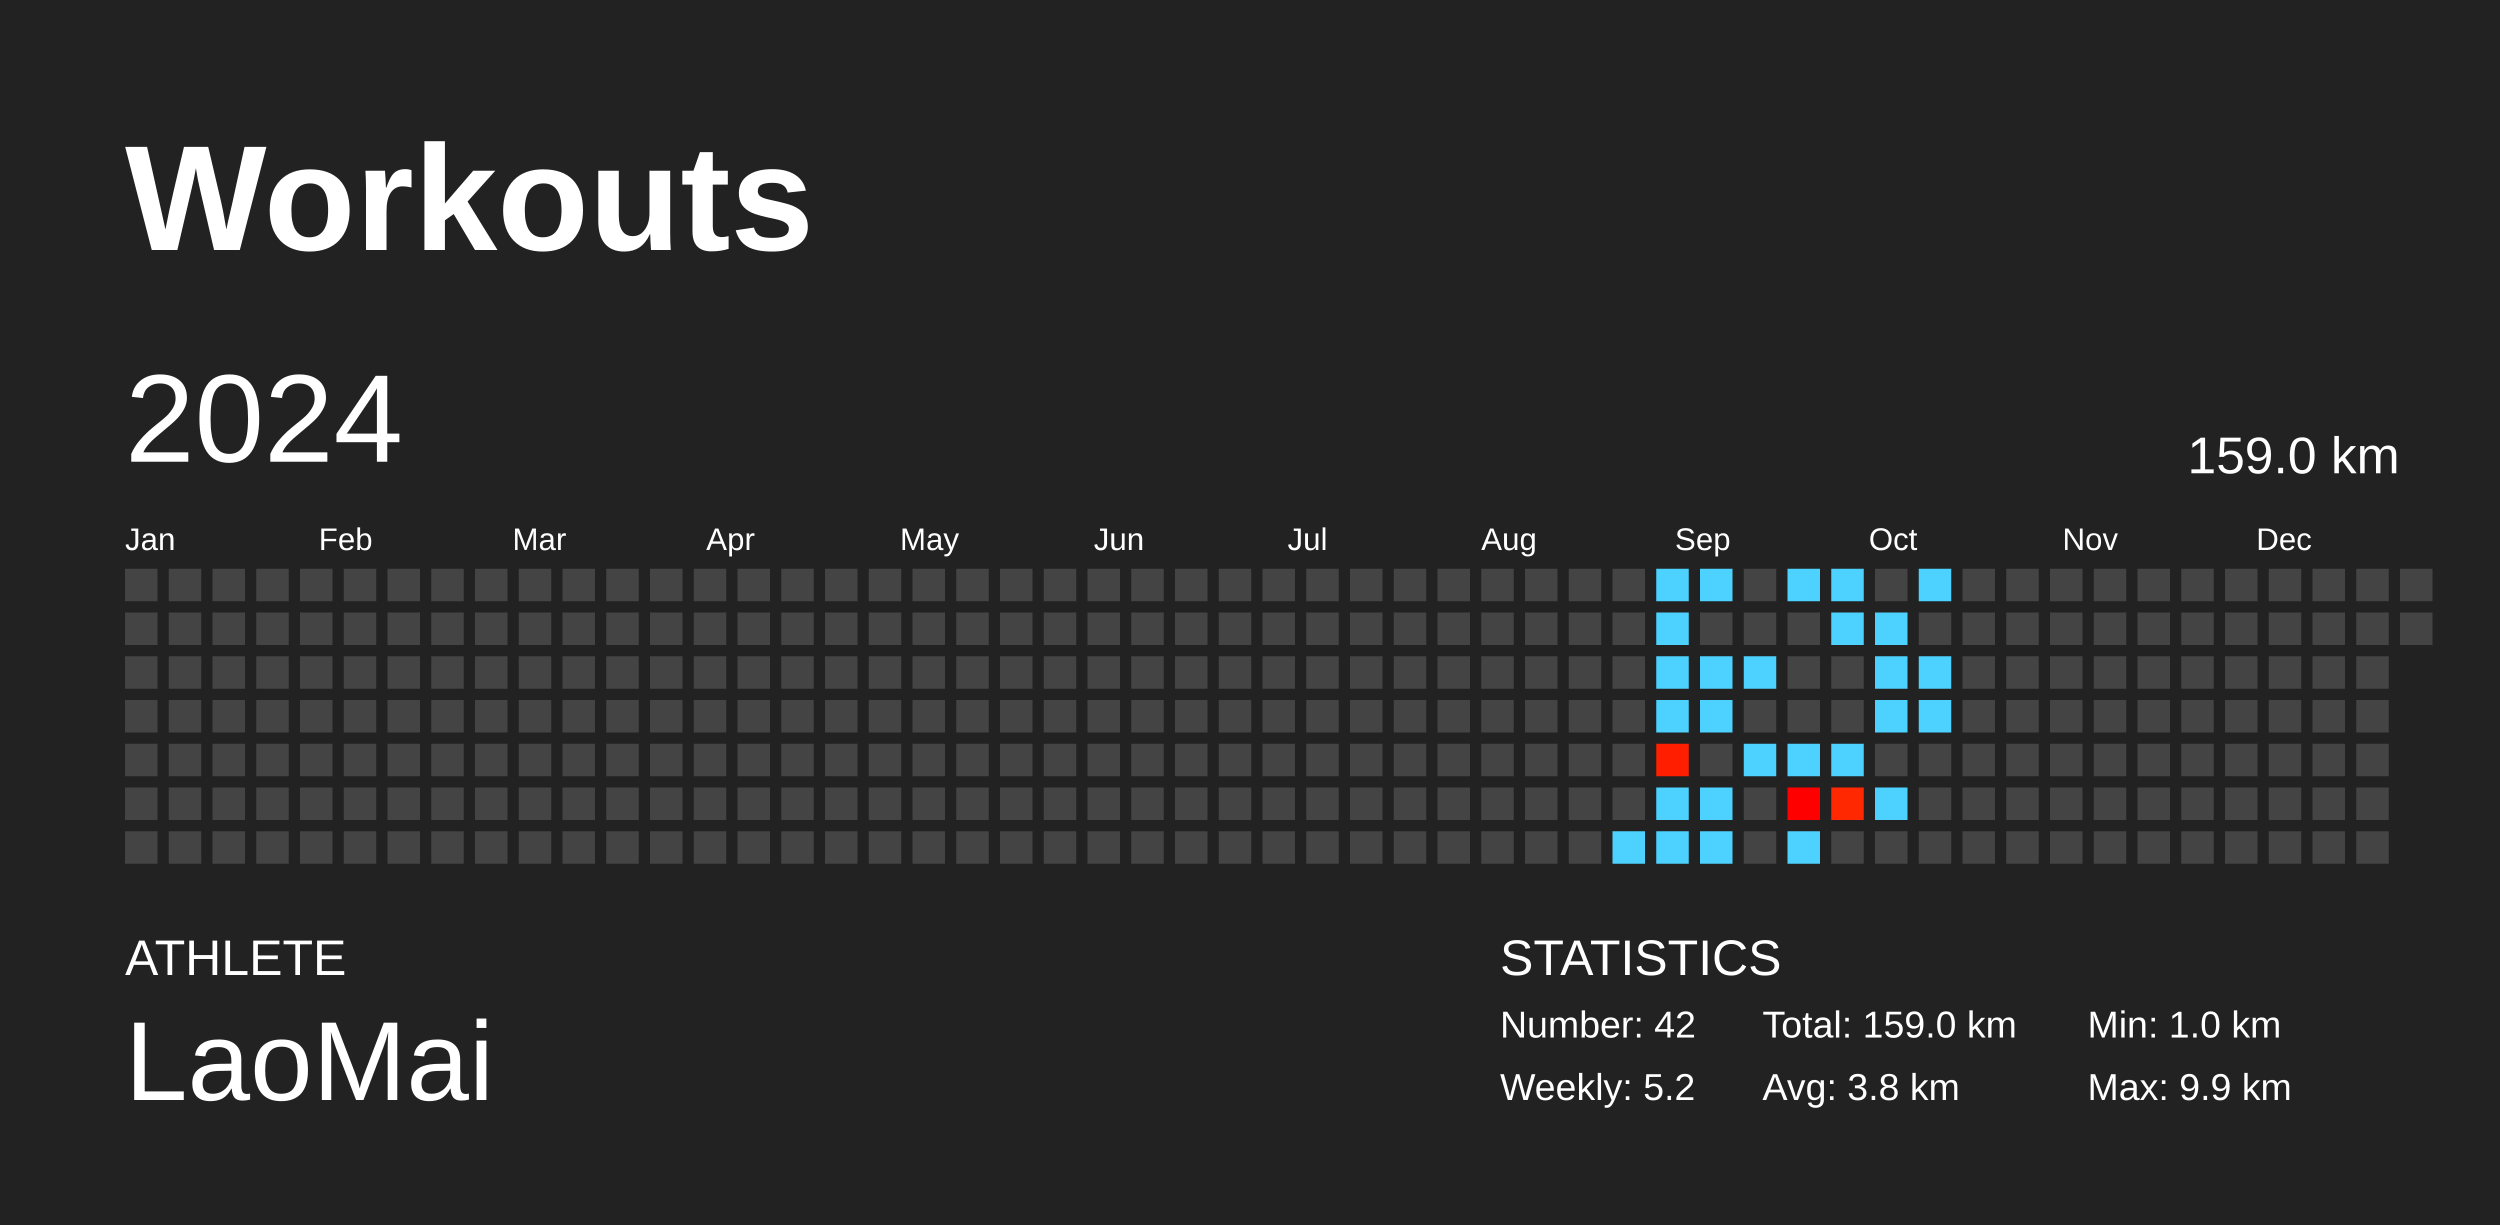
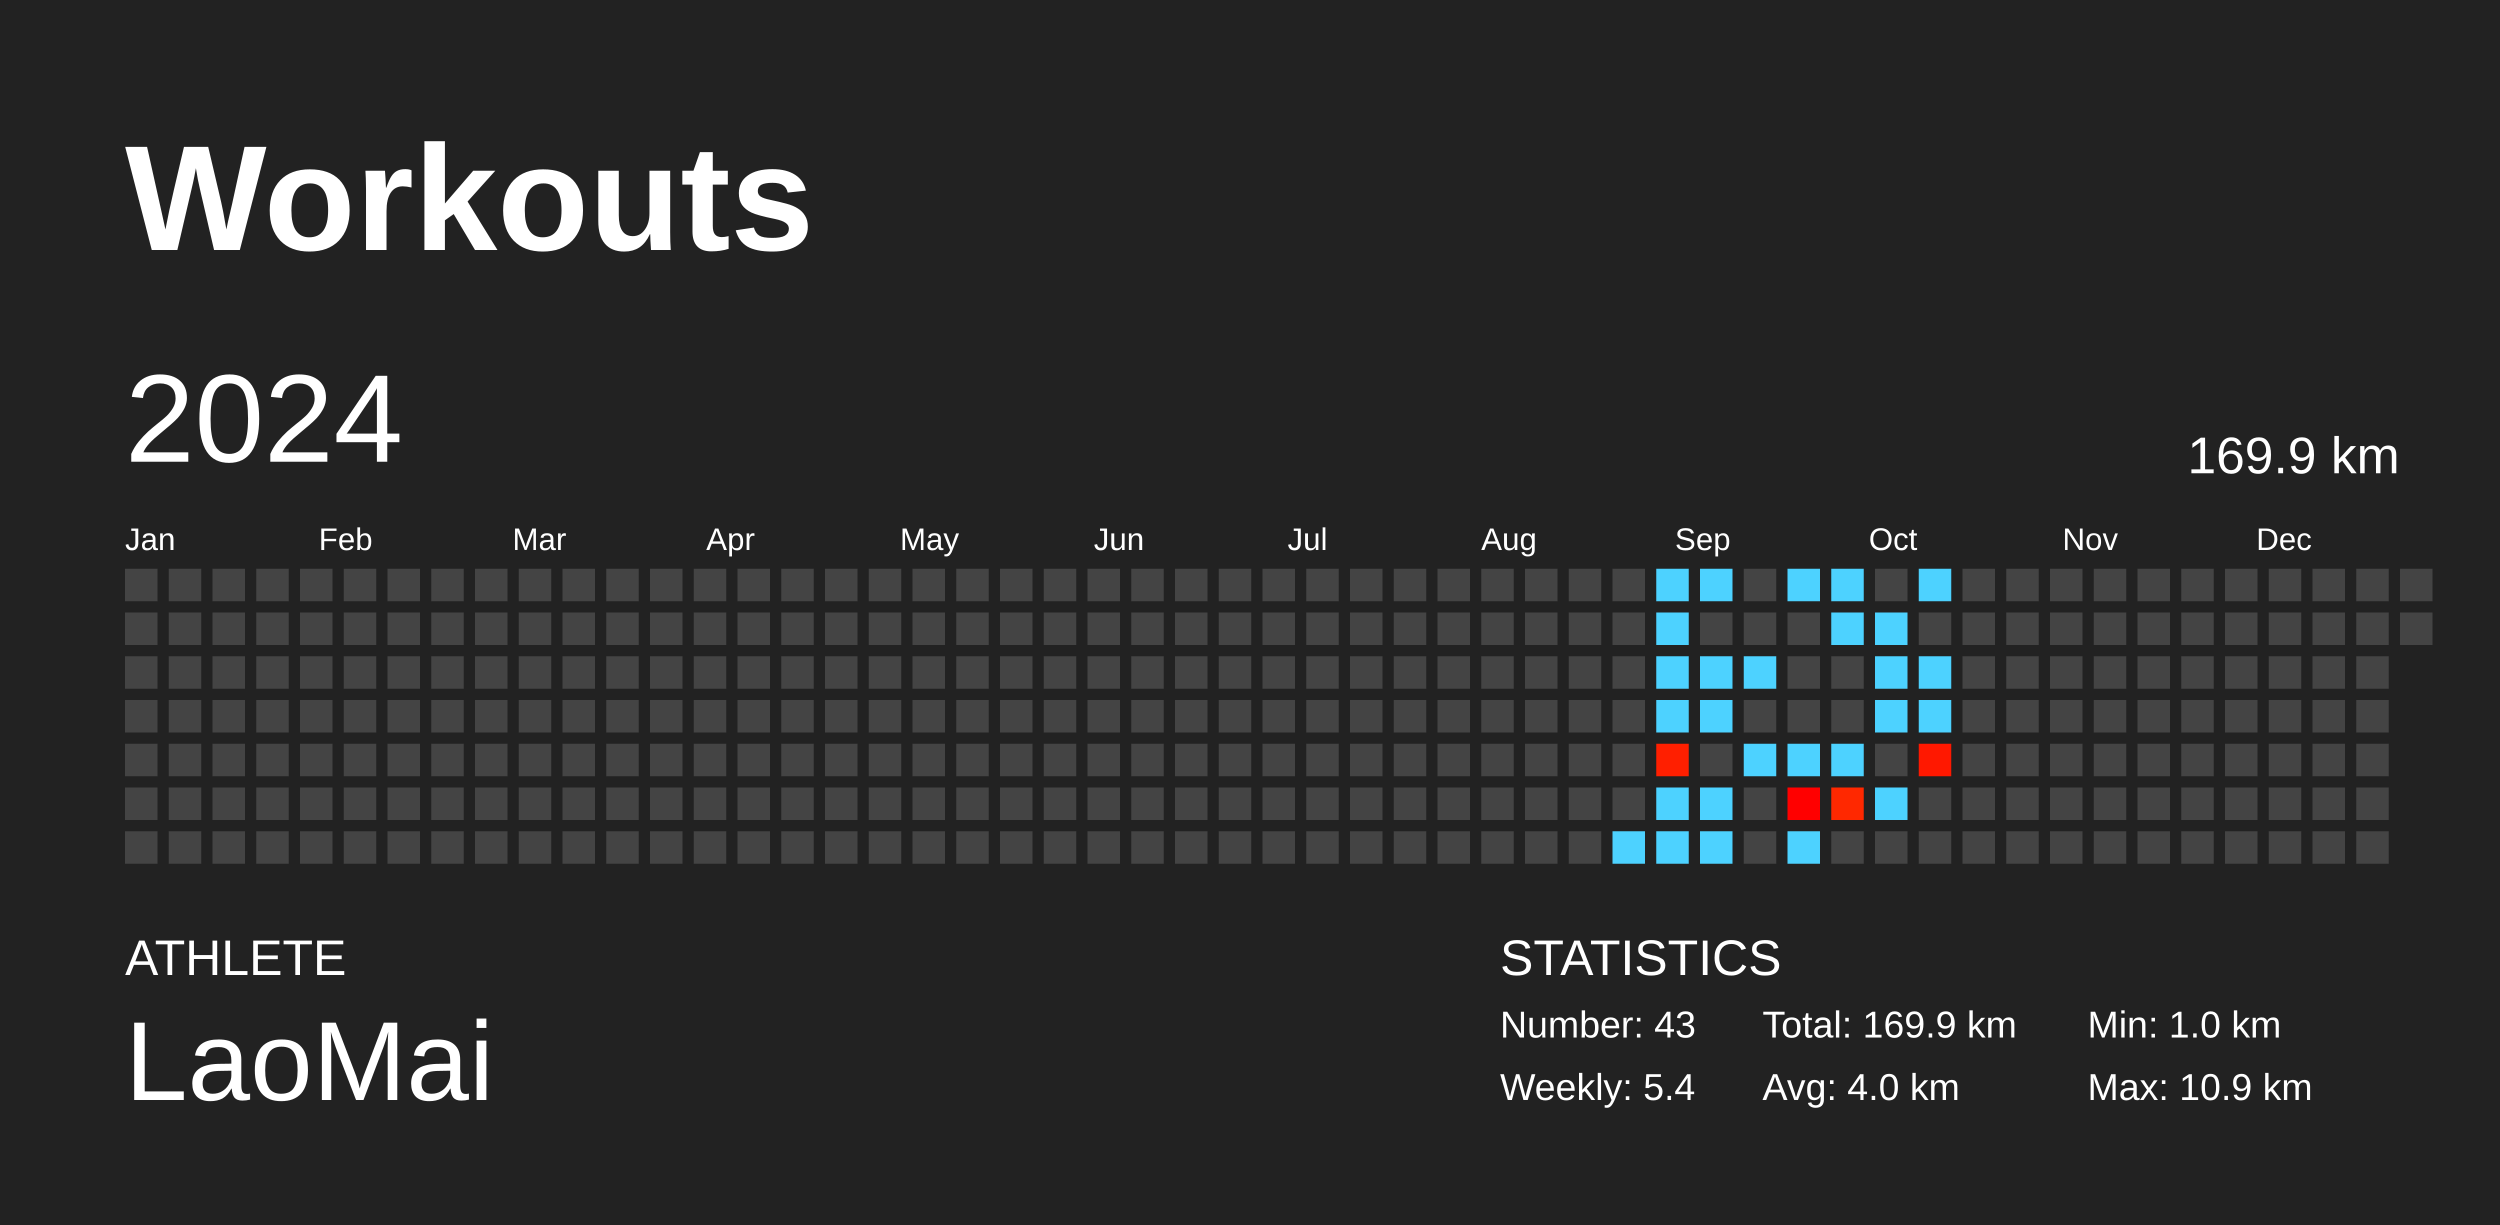
<svg xmlns="http://www.w3.org/2000/svg" baseProfile="full" height="98mm" version="1.1" viewBox="0,0,200,98" width="200mm">
  <defs />
  <rect fill="#222222" height="98" width="200" x="0" y="0" />
  <text fill="#FFFFFF" style="font-size:12px; font-family:Arial; font-weight:bold;" x="10" y="20">Workouts</text>
  <text fill="#FFFFFF" style="font-size:4px; font-family:Arial" x="10" y="78">ATHLETE</text>
  <text fill="#FFFFFF" style="font-size:9px; font-family:Arial" x="10" y="88">LaoMai</text>
  <text fill="#FFFFFF" style="font-size:4px; font-family:Arial" x="120" y="78">STATISTICS</text>
-   <text fill="#FFFFFF" style="font-size:3px; font-family:Arial" x="120" y="83">Number: 42</text>
-   <text fill="#FFFFFF" style="font-size:3px; font-family:Arial" x="120" y="88">Weekly: 5.2</text>
-   <text fill="#FFFFFF" style="font-size:3px; font-family:Arial" x="141" y="83">Total: 159.0 km</text>
-   <text fill="#FFFFFF" style="font-size:3px; font-family:Arial" x="141" y="88">Avg: 3.8 km</text>
+   <text fill="#FFFFFF" style="font-size:3px; font-family:Arial" x="120" y="83">Number: 43</text>
+   <text fill="#FFFFFF" style="font-size:3px; font-family:Arial" x="120" y="88">Weekly: 5.4</text>
+   <text fill="#FFFFFF" style="font-size:3px; font-family:Arial" x="141" y="83">Total: 169.9 km</text>
+   <text fill="#FFFFFF" style="font-size:3px; font-family:Arial" x="141" y="88">Avg: 4.0 km</text>
  <text fill="#FFFFFF" style="font-size:3px; font-family:Arial" x="167" y="83">Min: 1.0 km</text>
-   <text fill="#FFFFFF" style="font-size:3px; font-family:Arial" x="167" y="88">Max: 9.9 km</text>
+   <text fill="#FFFFFF" style="font-size:3px; font-family:Arial" x="167" y="88">Max: 10.9 km</text>
  <text dominant-baseline="hanging" fill="#FFFFFF" style="font-size:10.0px; font-family:Arial;" x="10" y="30">2024</text>
-   <text dominant-baseline="hanging" fill="#FFFFFF" style="font-size:4.125px; font-family:Arial;" x="175" y="35">159.0 km</text>
+   <text dominant-baseline="hanging" fill="#FFFFFF" style="font-size:4.125px; font-family:Arial;" x="175" y="35">169.9 km</text>
  <text fill="#FFFFFF" style="font-size:2.5px; font-family:Arial" x="10.0" y="44">Jan</text>
  <text fill="#FFFFFF" style="font-size:2.5px; font-family:Arial" x="25.5" y="44">Feb</text>
  <text fill="#FFFFFF" style="font-size:2.5px; font-family:Arial" x="41.0" y="44">Mar</text>
  <text fill="#FFFFFF" style="font-size:2.5px; font-family:Arial" x="56.5" y="44">Apr</text>
  <text fill="#FFFFFF" style="font-size:2.5px; font-family:Arial" x="72.0" y="44">May</text>
  <text fill="#FFFFFF" style="font-size:2.5px; font-family:Arial" x="87.5" y="44">Jun</text>
  <text fill="#FFFFFF" style="font-size:2.5px; font-family:Arial" x="103.0" y="44">Jul</text>
  <text fill="#FFFFFF" style="font-size:2.5px; font-family:Arial" x="118.5" y="44">Aug</text>
  <text fill="#FFFFFF" style="font-size:2.5px; font-family:Arial" x="134.0" y="44">Sep</text>
  <text fill="#FFFFFF" style="font-size:2.5px; font-family:Arial" x="149.5" y="44">Oct</text>
  <text fill="#FFFFFF" style="font-size:2.5px; font-family:Arial" x="165.0" y="44">Nov</text>
  <text fill="#FFFFFF" style="font-size:2.5px; font-family:Arial" x="180.5" y="44">Dec</text>
  <rect fill="#444444" height="2.6" width="2.6" x="10.0" y="45.5" />
  <rect fill="#444444" height="2.6" width="2.6" x="10.0" y="49.0" />
  <rect fill="#444444" height="2.6" width="2.6" x="10.0" y="52.5" />
  <rect fill="#444444" height="2.6" width="2.6" x="10.0" y="56.0" />
  <rect fill="#444444" height="2.6" width="2.6" x="10.0" y="59.5" />
  <rect fill="#444444" height="2.6" width="2.6" x="10.0" y="63.0" />
  <rect fill="#444444" height="2.6" width="2.6" x="10.0" y="66.5" />
  <rect fill="#444444" height="2.6" width="2.6" x="13.5" y="45.5" />
  <rect fill="#444444" height="2.6" width="2.6" x="13.5" y="49.0" />
  <rect fill="#444444" height="2.6" width="2.6" x="13.5" y="52.5" />
  <rect fill="#444444" height="2.6" width="2.6" x="13.5" y="56.0" />
  <rect fill="#444444" height="2.6" width="2.6" x="13.5" y="59.5" />
  <rect fill="#444444" height="2.6" width="2.6" x="13.5" y="63.0" />
  <rect fill="#444444" height="2.6" width="2.6" x="13.5" y="66.5" />
  <rect fill="#444444" height="2.6" width="2.6" x="17.0" y="45.5" />
  <rect fill="#444444" height="2.6" width="2.6" x="17.0" y="49.0" />
  <rect fill="#444444" height="2.6" width="2.6" x="17.0" y="52.5" />
  <rect fill="#444444" height="2.6" width="2.6" x="17.0" y="56.0" />
  <rect fill="#444444" height="2.6" width="2.6" x="17.0" y="59.5" />
  <rect fill="#444444" height="2.6" width="2.6" x="17.0" y="63.0" />
  <rect fill="#444444" height="2.6" width="2.6" x="17.0" y="66.5" />
  <rect fill="#444444" height="2.6" width="2.6" x="20.5" y="45.5" />
  <rect fill="#444444" height="2.6" width="2.6" x="20.5" y="49.0" />
  <rect fill="#444444" height="2.6" width="2.6" x="20.5" y="52.5" />
  <rect fill="#444444" height="2.6" width="2.6" x="20.5" y="56.0" />
  <rect fill="#444444" height="2.6" width="2.6" x="20.5" y="59.5" />
  <rect fill="#444444" height="2.6" width="2.6" x="20.5" y="63.0" />
  <rect fill="#444444" height="2.6" width="2.6" x="20.5" y="66.5" />
  <rect fill="#444444" height="2.6" width="2.6" x="24.0" y="45.5" />
  <rect fill="#444444" height="2.6" width="2.6" x="24.0" y="49.0" />
  <rect fill="#444444" height="2.6" width="2.6" x="24.0" y="52.5" />
  <rect fill="#444444" height="2.6" width="2.6" x="24.0" y="56.0" />
  <rect fill="#444444" height="2.6" width="2.6" x="24.0" y="59.5" />
  <rect fill="#444444" height="2.6" width="2.6" x="24.0" y="63.0" />
  <rect fill="#444444" height="2.6" width="2.6" x="24.0" y="66.5" />
  <rect fill="#444444" height="2.6" width="2.6" x="27.5" y="45.5" />
  <rect fill="#444444" height="2.6" width="2.6" x="27.5" y="49.0" />
  <rect fill="#444444" height="2.6" width="2.6" x="27.5" y="52.5" />
  <rect fill="#444444" height="2.6" width="2.6" x="27.5" y="56.0" />
  <rect fill="#444444" height="2.6" width="2.6" x="27.5" y="59.5" />
  <rect fill="#444444" height="2.6" width="2.6" x="27.5" y="63.0" />
  <rect fill="#444444" height="2.6" width="2.6" x="27.5" y="66.5" />
  <rect fill="#444444" height="2.6" width="2.6" x="31.0" y="45.5" />
  <rect fill="#444444" height="2.6" width="2.6" x="31.0" y="49.0" />
  <rect fill="#444444" height="2.6" width="2.6" x="31.0" y="52.5" />
  <rect fill="#444444" height="2.6" width="2.6" x="31.0" y="56.0" />
  <rect fill="#444444" height="2.6" width="2.6" x="31.0" y="59.5" />
  <rect fill="#444444" height="2.6" width="2.6" x="31.0" y="63.0" />
  <rect fill="#444444" height="2.6" width="2.6" x="31.0" y="66.5" />
  <rect fill="#444444" height="2.6" width="2.6" x="34.5" y="45.5" />
  <rect fill="#444444" height="2.6" width="2.6" x="34.5" y="49.0" />
  <rect fill="#444444" height="2.6" width="2.6" x="34.5" y="52.5" />
  <rect fill="#444444" height="2.6" width="2.6" x="34.5" y="56.0" />
  <rect fill="#444444" height="2.6" width="2.6" x="34.5" y="59.5" />
  <rect fill="#444444" height="2.6" width="2.6" x="34.5" y="63.0" />
  <rect fill="#444444" height="2.6" width="2.6" x="34.5" y="66.5" />
  <rect fill="#444444" height="2.6" width="2.6" x="38.0" y="45.5" />
  <rect fill="#444444" height="2.6" width="2.6" x="38.0" y="49.0" />
  <rect fill="#444444" height="2.6" width="2.6" x="38.0" y="52.5" />
  <rect fill="#444444" height="2.6" width="2.6" x="38.0" y="56.0" />
  <rect fill="#444444" height="2.6" width="2.6" x="38.0" y="59.5" />
  <rect fill="#444444" height="2.6" width="2.6" x="38.0" y="63.0" />
  <rect fill="#444444" height="2.6" width="2.6" x="38.0" y="66.5" />
  <rect fill="#444444" height="2.6" width="2.6" x="41.5" y="45.5" />
  <rect fill="#444444" height="2.6" width="2.6" x="41.5" y="49.0" />
  <rect fill="#444444" height="2.6" width="2.6" x="41.5" y="52.5" />
  <rect fill="#444444" height="2.6" width="2.6" x="41.5" y="56.0" />
  <rect fill="#444444" height="2.6" width="2.6" x="41.5" y="59.5" />
  <rect fill="#444444" height="2.6" width="2.6" x="41.5" y="63.0" />
  <rect fill="#444444" height="2.6" width="2.6" x="41.5" y="66.5" />
  <rect fill="#444444" height="2.6" width="2.6" x="45.0" y="45.5" />
  <rect fill="#444444" height="2.6" width="2.6" x="45.0" y="49.0" />
  <rect fill="#444444" height="2.6" width="2.6" x="45.0" y="52.5" />
  <rect fill="#444444" height="2.6" width="2.6" x="45.0" y="56.0" />
  <rect fill="#444444" height="2.6" width="2.6" x="45.0" y="59.5" />
  <rect fill="#444444" height="2.6" width="2.6" x="45.0" y="63.0" />
  <rect fill="#444444" height="2.6" width="2.6" x="45.0" y="66.5" />
  <rect fill="#444444" height="2.6" width="2.6" x="48.5" y="45.5" />
  <rect fill="#444444" height="2.6" width="2.6" x="48.5" y="49.0" />
  <rect fill="#444444" height="2.6" width="2.6" x="48.5" y="52.5" />
  <rect fill="#444444" height="2.6" width="2.6" x="48.5" y="56.0" />
  <rect fill="#444444" height="2.6" width="2.6" x="48.5" y="59.5" />
  <rect fill="#444444" height="2.6" width="2.6" x="48.5" y="63.0" />
  <rect fill="#444444" height="2.6" width="2.6" x="48.5" y="66.5" />
  <rect fill="#444444" height="2.6" width="2.6" x="52.0" y="45.5" />
  <rect fill="#444444" height="2.6" width="2.6" x="52.0" y="49.0" />
  <rect fill="#444444" height="2.6" width="2.6" x="52.0" y="52.5" />
  <rect fill="#444444" height="2.6" width="2.6" x="52.0" y="56.0" />
  <rect fill="#444444" height="2.6" width="2.6" x="52.0" y="59.5" />
  <rect fill="#444444" height="2.6" width="2.6" x="52.0" y="63.0" />
  <rect fill="#444444" height="2.6" width="2.6" x="52.0" y="66.5" />
  <rect fill="#444444" height="2.6" width="2.6" x="55.5" y="45.5" />
  <rect fill="#444444" height="2.6" width="2.6" x="55.5" y="49.0" />
  <rect fill="#444444" height="2.6" width="2.6" x="55.5" y="52.5" />
  <rect fill="#444444" height="2.6" width="2.6" x="55.5" y="56.0" />
  <rect fill="#444444" height="2.6" width="2.6" x="55.5" y="59.5" />
  <rect fill="#444444" height="2.6" width="2.6" x="55.5" y="63.0" />
  <rect fill="#444444" height="2.6" width="2.6" x="55.5" y="66.5" />
  <rect fill="#444444" height="2.6" width="2.6" x="59.0" y="45.5" />
  <rect fill="#444444" height="2.6" width="2.6" x="59.0" y="49.0" />
  <rect fill="#444444" height="2.6" width="2.6" x="59.0" y="52.5" />
  <rect fill="#444444" height="2.6" width="2.6" x="59.0" y="56.0" />
  <rect fill="#444444" height="2.6" width="2.6" x="59.0" y="59.5" />
  <rect fill="#444444" height="2.6" width="2.6" x="59.0" y="63.0" />
  <rect fill="#444444" height="2.6" width="2.6" x="59.0" y="66.5" />
  <rect fill="#444444" height="2.6" width="2.6" x="62.5" y="45.5" />
  <rect fill="#444444" height="2.6" width="2.6" x="62.5" y="49.0" />
  <rect fill="#444444" height="2.6" width="2.6" x="62.5" y="52.5" />
  <rect fill="#444444" height="2.6" width="2.6" x="62.5" y="56.0" />
  <rect fill="#444444" height="2.6" width="2.6" x="62.5" y="59.5" />
  <rect fill="#444444" height="2.6" width="2.6" x="62.5" y="63.0" />
  <rect fill="#444444" height="2.6" width="2.6" x="62.5" y="66.5" />
  <rect fill="#444444" height="2.6" width="2.6" x="66.0" y="45.5" />
  <rect fill="#444444" height="2.6" width="2.6" x="66.0" y="49.0" />
  <rect fill="#444444" height="2.6" width="2.6" x="66.0" y="52.5" />
  <rect fill="#444444" height="2.6" width="2.6" x="66.0" y="56.0" />
  <rect fill="#444444" height="2.6" width="2.6" x="66.0" y="59.5" />
  <rect fill="#444444" height="2.6" width="2.6" x="66.0" y="63.0" />
  <rect fill="#444444" height="2.6" width="2.6" x="66.0" y="66.5" />
  <rect fill="#444444" height="2.6" width="2.6" x="69.5" y="45.5" />
  <rect fill="#444444" height="2.6" width="2.6" x="69.5" y="49.0" />
  <rect fill="#444444" height="2.6" width="2.6" x="69.5" y="52.5" />
  <rect fill="#444444" height="2.6" width="2.6" x="69.5" y="56.0" />
  <rect fill="#444444" height="2.6" width="2.6" x="69.5" y="59.5" />
  <rect fill="#444444" height="2.6" width="2.6" x="69.5" y="63.0" />
  <rect fill="#444444" height="2.6" width="2.6" x="69.5" y="66.5" />
  <rect fill="#444444" height="2.6" width="2.6" x="73.0" y="45.5" />
  <rect fill="#444444" height="2.6" width="2.6" x="73.0" y="49.0" />
  <rect fill="#444444" height="2.6" width="2.6" x="73.0" y="52.5" />
  <rect fill="#444444" height="2.6" width="2.6" x="73.0" y="56.0" />
  <rect fill="#444444" height="2.6" width="2.6" x="73.0" y="59.5" />
  <rect fill="#444444" height="2.6" width="2.6" x="73.0" y="63.0" />
  <rect fill="#444444" height="2.6" width="2.6" x="73.0" y="66.5" />
  <rect fill="#444444" height="2.6" width="2.6" x="76.5" y="45.5" />
  <rect fill="#444444" height="2.6" width="2.6" x="76.5" y="49.0" />
  <rect fill="#444444" height="2.6" width="2.6" x="76.5" y="52.5" />
  <rect fill="#444444" height="2.6" width="2.6" x="76.5" y="56.0" />
  <rect fill="#444444" height="2.6" width="2.6" x="76.5" y="59.5" />
  <rect fill="#444444" height="2.6" width="2.6" x="76.5" y="63.0" />
  <rect fill="#444444" height="2.6" width="2.6" x="76.5" y="66.5" />
  <rect fill="#444444" height="2.6" width="2.6" x="80.0" y="45.5" />
  <rect fill="#444444" height="2.6" width="2.6" x="80.0" y="49.0" />
  <rect fill="#444444" height="2.6" width="2.6" x="80.0" y="52.5" />
  <rect fill="#444444" height="2.6" width="2.6" x="80.0" y="56.0" />
  <rect fill="#444444" height="2.6" width="2.6" x="80.0" y="59.5" />
  <rect fill="#444444" height="2.6" width="2.6" x="80.0" y="63.0" />
  <rect fill="#444444" height="2.6" width="2.6" x="80.0" y="66.5" />
  <rect fill="#444444" height="2.6" width="2.6" x="83.5" y="45.5" />
  <rect fill="#444444" height="2.6" width="2.6" x="83.5" y="49.0" />
  <rect fill="#444444" height="2.6" width="2.6" x="83.5" y="52.5" />
  <rect fill="#444444" height="2.6" width="2.6" x="83.5" y="56.0" />
  <rect fill="#444444" height="2.6" width="2.6" x="83.5" y="59.5" />
  <rect fill="#444444" height="2.6" width="2.6" x="83.5" y="63.0" />
  <rect fill="#444444" height="2.6" width="2.6" x="83.5" y="66.5" />
  <rect fill="#444444" height="2.6" width="2.6" x="87.0" y="45.5" />
  <rect fill="#444444" height="2.6" width="2.6" x="87.0" y="49.0" />
  <rect fill="#444444" height="2.6" width="2.6" x="87.0" y="52.5" />
  <rect fill="#444444" height="2.6" width="2.6" x="87.0" y="56.0" />
  <rect fill="#444444" height="2.6" width="2.6" x="87.0" y="59.5" />
  <rect fill="#444444" height="2.6" width="2.6" x="87.0" y="63.0" />
  <rect fill="#444444" height="2.6" width="2.6" x="87.0" y="66.5" />
  <rect fill="#444444" height="2.6" width="2.6" x="90.5" y="45.5" />
  <rect fill="#444444" height="2.6" width="2.6" x="90.5" y="49.0" />
  <rect fill="#444444" height="2.6" width="2.6" x="90.5" y="52.5" />
  <rect fill="#444444" height="2.6" width="2.6" x="90.5" y="56.0" />
  <rect fill="#444444" height="2.6" width="2.6" x="90.5" y="59.5" />
  <rect fill="#444444" height="2.6" width="2.6" x="90.5" y="63.0" />
  <rect fill="#444444" height="2.6" width="2.6" x="90.5" y="66.5" />
  <rect fill="#444444" height="2.6" width="2.6" x="94.0" y="45.5" />
  <rect fill="#444444" height="2.6" width="2.6" x="94.0" y="49.0" />
  <rect fill="#444444" height="2.6" width="2.6" x="94.0" y="52.5" />
  <rect fill="#444444" height="2.6" width="2.6" x="94.0" y="56.0" />
  <rect fill="#444444" height="2.6" width="2.6" x="94.0" y="59.5" />
  <rect fill="#444444" height="2.6" width="2.6" x="94.0" y="63.0" />
  <rect fill="#444444" height="2.6" width="2.6" x="94.0" y="66.5" />
  <rect fill="#444444" height="2.6" width="2.6" x="97.5" y="45.5" />
  <rect fill="#444444" height="2.6" width="2.6" x="97.5" y="49.0" />
  <rect fill="#444444" height="2.6" width="2.6" x="97.5" y="52.5" />
  <rect fill="#444444" height="2.6" width="2.6" x="97.5" y="56.0" />
  <rect fill="#444444" height="2.6" width="2.6" x="97.5" y="59.5" />
  <rect fill="#444444" height="2.6" width="2.6" x="97.5" y="63.0" />
  <rect fill="#444444" height="2.6" width="2.6" x="97.5" y="66.5" />
  <rect fill="#444444" height="2.6" width="2.6" x="101.0" y="45.5" />
  <rect fill="#444444" height="2.6" width="2.6" x="101.0" y="49.0" />
  <rect fill="#444444" height="2.6" width="2.6" x="101.0" y="52.5" />
  <rect fill="#444444" height="2.6" width="2.6" x="101.0" y="56.0" />
  <rect fill="#444444" height="2.6" width="2.6" x="101.0" y="59.5" />
  <rect fill="#444444" height="2.6" width="2.6" x="101.0" y="63.0" />
  <rect fill="#444444" height="2.6" width="2.6" x="101.0" y="66.5" />
  <rect fill="#444444" height="2.6" width="2.6" x="104.5" y="45.5" />
  <rect fill="#444444" height="2.6" width="2.6" x="104.5" y="49.0" />
  <rect fill="#444444" height="2.6" width="2.6" x="104.5" y="52.5" />
  <rect fill="#444444" height="2.6" width="2.6" x="104.5" y="56.0" />
  <rect fill="#444444" height="2.6" width="2.6" x="104.5" y="59.5" />
  <rect fill="#444444" height="2.6" width="2.6" x="104.5" y="63.0" />
  <rect fill="#444444" height="2.6" width="2.6" x="104.5" y="66.5" />
  <rect fill="#444444" height="2.6" width="2.6" x="108.0" y="45.5" />
  <rect fill="#444444" height="2.6" width="2.6" x="108.0" y="49.0" />
  <rect fill="#444444" height="2.6" width="2.6" x="108.0" y="52.5" />
  <rect fill="#444444" height="2.6" width="2.6" x="108.0" y="56.0" />
  <rect fill="#444444" height="2.6" width="2.6" x="108.0" y="59.5" />
  <rect fill="#444444" height="2.6" width="2.6" x="108.0" y="63.0" />
  <rect fill="#444444" height="2.6" width="2.6" x="108.0" y="66.5" />
  <rect fill="#444444" height="2.6" width="2.6" x="111.5" y="45.5" />
  <rect fill="#444444" height="2.6" width="2.6" x="111.5" y="49.0" />
  <rect fill="#444444" height="2.6" width="2.6" x="111.5" y="52.5" />
  <rect fill="#444444" height="2.6" width="2.6" x="111.5" y="56.0" />
  <rect fill="#444444" height="2.6" width="2.6" x="111.5" y="59.5" />
  <rect fill="#444444" height="2.6" width="2.6" x="111.5" y="63.0" />
  <rect fill="#444444" height="2.6" width="2.6" x="111.5" y="66.5" />
  <rect fill="#444444" height="2.6" width="2.6" x="115.0" y="45.5" />
  <rect fill="#444444" height="2.6" width="2.6" x="115.0" y="49.0" />
  <rect fill="#444444" height="2.6" width="2.6" x="115.0" y="52.5" />
  <rect fill="#444444" height="2.6" width="2.6" x="115.0" y="56.0" />
  <rect fill="#444444" height="2.6" width="2.6" x="115.0" y="59.5" />
  <rect fill="#444444" height="2.6" width="2.6" x="115.0" y="63.0" />
  <rect fill="#444444" height="2.6" width="2.6" x="115.0" y="66.5" />
  <rect fill="#444444" height="2.6" width="2.6" x="118.5" y="45.5" />
  <rect fill="#444444" height="2.6" width="2.6" x="118.5" y="49.0" />
  <rect fill="#444444" height="2.6" width="2.6" x="118.5" y="52.5" />
  <rect fill="#444444" height="2.6" width="2.6" x="118.5" y="56.0" />
  <rect fill="#444444" height="2.6" width="2.6" x="118.5" y="59.5" />
  <rect fill="#444444" height="2.6" width="2.6" x="118.5" y="63.0" />
  <rect fill="#444444" height="2.6" width="2.6" x="118.5" y="66.5" />
  <rect fill="#444444" height="2.6" width="2.6" x="122.0" y="45.5" />
  <rect fill="#444444" height="2.6" width="2.6" x="122.0" y="49.0" />
  <rect fill="#444444" height="2.6" width="2.6" x="122.0" y="52.5" />
  <rect fill="#444444" height="2.6" width="2.6" x="122.0" y="56.0" />
  <rect fill="#444444" height="2.6" width="2.6" x="122.0" y="59.5" />
  <rect fill="#444444" height="2.6" width="2.6" x="122.0" y="63.0" />
  <rect fill="#444444" height="2.6" width="2.6" x="122.0" y="66.5" />
  <rect fill="#444444" height="2.6" width="2.6" x="125.5" y="45.5" />
  <rect fill="#444444" height="2.6" width="2.6" x="125.5" y="49.0" />
  <rect fill="#444444" height="2.6" width="2.6" x="125.5" y="52.5" />
  <rect fill="#444444" height="2.6" width="2.6" x="125.5" y="56.0" />
  <rect fill="#444444" height="2.6" width="2.6" x="125.5" y="59.5" />
  <rect fill="#444444" height="2.6" width="2.6" x="125.5" y="63.0" />
  <rect fill="#444444" height="2.6" width="2.6" x="125.5" y="66.5" />
  <rect fill="#444444" height="2.6" width="2.6" x="129.0" y="45.5" />
  <rect fill="#444444" height="2.6" width="2.6" x="129.0" y="49.0" />
  <rect fill="#444444" height="2.6" width="2.6" x="129.0" y="52.5" />
  <rect fill="#444444" height="2.6" width="2.6" x="129.0" y="56.0" />
  <rect fill="#444444" height="2.6" width="2.6" x="129.0" y="59.5" />
  <rect fill="#444444" height="2.6" width="2.6" x="129.0" y="63.0" />
  <rect fill="#4dd2ff" height="2.6" width="2.6" x="129.0" y="66.5" />
  <rect fill="#4dd2ff" height="2.6" width="2.6" x="132.5" y="45.5" />
  <rect fill="#4dd2ff" height="2.6" width="2.6" x="132.5" y="49.0" />
  <rect fill="#4dd2ff" height="2.6" width="2.6" x="132.5" y="52.5" />
  <rect fill="#4dd2ff" height="2.6" width="2.6" x="132.5" y="56.0" />
  <rect fill="#ff1f00" height="2.6" width="2.6" x="132.5" y="59.5" />
  <rect fill="#4dd2ff" height="2.6" width="2.6" x="132.5" y="63.0" />
  <rect fill="#4dd2ff" height="2.6" width="2.6" x="132.5" y="66.5" />
  <rect fill="#4dd2ff" height="2.6" width="2.6" x="136.0" y="45.5" />
  <rect fill="#444444" height="2.6" width="2.6" x="136.0" y="49.0" />
  <rect fill="#4dd2ff" height="2.6" width="2.6" x="136.0" y="52.5" />
  <rect fill="#4dd2ff" height="2.6" width="2.6" x="136.0" y="56.0" />
  <rect fill="#444444" height="2.6" width="2.6" x="136.0" y="59.5" />
  <rect fill="#4dd2ff" height="2.6" width="2.6" x="136.0" y="63.0" />
  <rect fill="#4dd2ff" height="2.6" width="2.6" x="136.0" y="66.5" />
  <rect fill="#444444" height="2.6" width="2.6" x="139.5" y="45.5" />
  <rect fill="#444444" height="2.6" width="2.6" x="139.5" y="49.0" />
  <rect fill="#4dd2ff" height="2.6" width="2.6" x="139.5" y="52.5" />
  <rect fill="#444444" height="2.6" width="2.6" x="139.5" y="56.0" />
  <rect fill="#4dd2ff" height="2.6" width="2.6" x="139.5" y="59.5" />
  <rect fill="#444444" height="2.6" width="2.6" x="139.5" y="63.0" />
  <rect fill="#444444" height="2.6" width="2.6" x="139.5" y="66.5" />
  <rect fill="#4dd2ff" height="2.6" width="2.6" x="143.0" y="45.5" />
  <rect fill="#444444" height="2.6" width="2.6" x="143.0" y="49.0" />
  <rect fill="#444444" height="2.6" width="2.6" x="143.0" y="52.5" />
  <rect fill="#444444" height="2.6" width="2.6" x="143.0" y="56.0" />
  <rect fill="#4dd2ff" height="2.6" width="2.6" x="143.0" y="59.5" />
  <rect fill="#ff0000" height="2.6" width="2.6" x="143.0" y="63.0" />
  <rect fill="#4dd2ff" height="2.6" width="2.6" x="143.0" y="66.5" />
  <rect fill="#4dd2ff" height="2.6" width="2.6" x="146.5" y="45.5" />
  <rect fill="#4dd2ff" height="2.6" width="2.6" x="146.5" y="49.0" />
  <rect fill="#444444" height="2.6" width="2.6" x="146.5" y="52.5" />
  <rect fill="#444444" height="2.6" width="2.6" x="146.5" y="56.0" />
  <rect fill="#4dd2ff" height="2.6" width="2.6" x="146.5" y="59.5" />
  <rect fill="#ff2800" height="2.6" width="2.6" x="146.5" y="63.0" />
  <rect fill="#444444" height="2.6" width="2.6" x="146.5" y="66.5" />
  <rect fill="#444444" height="2.6" width="2.6" x="150.0" y="45.5" />
  <rect fill="#4dd2ff" height="2.6" width="2.6" x="150.0" y="49.0" />
  <rect fill="#4dd2ff" height="2.6" width="2.6" x="150.0" y="52.5" />
  <rect fill="#4dd2ff" height="2.6" width="2.6" x="150.0" y="56.0" />
  <rect fill="#444444" height="2.6" width="2.6" x="150.0" y="59.5" />
  <rect fill="#4dd2ff" height="2.6" width="2.6" x="150.0" y="63.0" />
  <rect fill="#444444" height="2.6" width="2.6" x="150.0" y="66.5" />
  <rect fill="#4dd2ff" height="2.6" width="2.6" x="153.5" y="45.5" />
  <rect fill="#444444" height="2.6" width="2.6" x="153.5" y="49.0" />
  <rect fill="#4dd2ff" height="2.6" width="2.6" x="153.5" y="52.5" />
  <rect fill="#4dd2ff" height="2.6" width="2.6" x="153.5" y="56.0" />
-   <rect fill="#444444" height="2.6" width="2.6" x="153.5" y="59.5" />
+   <rect fill="#ff1800" height="2.6" width="2.6" x="153.5" y="59.5" />
  <rect fill="#444444" height="2.6" width="2.6" x="153.5" y="63.0" />
  <rect fill="#444444" height="2.6" width="2.6" x="153.5" y="66.5" />
  <rect fill="#444444" height="2.6" width="2.6" x="157.0" y="45.5" />
  <rect fill="#444444" height="2.6" width="2.6" x="157.0" y="49.0" />
  <rect fill="#444444" height="2.6" width="2.6" x="157.0" y="52.5" />
  <rect fill="#444444" height="2.6" width="2.6" x="157.0" y="56.0" />
  <rect fill="#444444" height="2.6" width="2.6" x="157.0" y="59.5" />
  <rect fill="#444444" height="2.6" width="2.6" x="157.0" y="63.0" />
  <rect fill="#444444" height="2.6" width="2.6" x="157.0" y="66.5" />
  <rect fill="#444444" height="2.6" width="2.6" x="160.5" y="45.5" />
  <rect fill="#444444" height="2.6" width="2.6" x="160.5" y="49.0" />
  <rect fill="#444444" height="2.6" width="2.6" x="160.5" y="52.5" />
  <rect fill="#444444" height="2.6" width="2.6" x="160.5" y="56.0" />
  <rect fill="#444444" height="2.6" width="2.6" x="160.5" y="59.5" />
  <rect fill="#444444" height="2.6" width="2.6" x="160.5" y="63.0" />
  <rect fill="#444444" height="2.6" width="2.6" x="160.5" y="66.5" />
  <rect fill="#444444" height="2.6" width="2.6" x="164.0" y="45.5" />
  <rect fill="#444444" height="2.6" width="2.6" x="164.0" y="49.0" />
  <rect fill="#444444" height="2.6" width="2.6" x="164.0" y="52.5" />
  <rect fill="#444444" height="2.6" width="2.6" x="164.0" y="56.0" />
  <rect fill="#444444" height="2.6" width="2.6" x="164.0" y="59.5" />
  <rect fill="#444444" height="2.6" width="2.6" x="164.0" y="63.0" />
  <rect fill="#444444" height="2.6" width="2.6" x="164.0" y="66.5" />
  <rect fill="#444444" height="2.6" width="2.6" x="167.5" y="45.5" />
  <rect fill="#444444" height="2.6" width="2.6" x="167.5" y="49.0" />
  <rect fill="#444444" height="2.6" width="2.6" x="167.5" y="52.5" />
  <rect fill="#444444" height="2.6" width="2.6" x="167.5" y="56.0" />
  <rect fill="#444444" height="2.6" width="2.6" x="167.5" y="59.5" />
  <rect fill="#444444" height="2.6" width="2.6" x="167.5" y="63.0" />
  <rect fill="#444444" height="2.6" width="2.6" x="167.5" y="66.5" />
  <rect fill="#444444" height="2.6" width="2.6" x="171.0" y="45.5" />
  <rect fill="#444444" height="2.6" width="2.6" x="171.0" y="49.0" />
  <rect fill="#444444" height="2.6" width="2.6" x="171.0" y="52.5" />
  <rect fill="#444444" height="2.6" width="2.6" x="171.0" y="56.0" />
  <rect fill="#444444" height="2.6" width="2.6" x="171.0" y="59.5" />
  <rect fill="#444444" height="2.6" width="2.6" x="171.0" y="63.0" />
  <rect fill="#444444" height="2.6" width="2.6" x="171.0" y="66.5" />
  <rect fill="#444444" height="2.6" width="2.6" x="174.5" y="45.5" />
  <rect fill="#444444" height="2.6" width="2.6" x="174.5" y="49.0" />
  <rect fill="#444444" height="2.6" width="2.6" x="174.5" y="52.5" />
  <rect fill="#444444" height="2.6" width="2.6" x="174.5" y="56.0" />
  <rect fill="#444444" height="2.6" width="2.6" x="174.5" y="59.5" />
  <rect fill="#444444" height="2.6" width="2.6" x="174.5" y="63.0" />
  <rect fill="#444444" height="2.6" width="2.6" x="174.5" y="66.5" />
  <rect fill="#444444" height="2.6" width="2.6" x="178.0" y="45.5" />
  <rect fill="#444444" height="2.6" width="2.6" x="178.0" y="49.0" />
  <rect fill="#444444" height="2.6" width="2.6" x="178.0" y="52.5" />
  <rect fill="#444444" height="2.6" width="2.6" x="178.0" y="56.0" />
  <rect fill="#444444" height="2.6" width="2.6" x="178.0" y="59.5" />
  <rect fill="#444444" height="2.6" width="2.6" x="178.0" y="63.0" />
  <rect fill="#444444" height="2.6" width="2.6" x="178.0" y="66.5" />
  <rect fill="#444444" height="2.6" width="2.6" x="181.5" y="45.5" />
  <rect fill="#444444" height="2.6" width="2.6" x="181.5" y="49.0" />
  <rect fill="#444444" height="2.6" width="2.6" x="181.5" y="52.5" />
  <rect fill="#444444" height="2.6" width="2.6" x="181.5" y="56.0" />
  <rect fill="#444444" height="2.6" width="2.6" x="181.5" y="59.5" />
  <rect fill="#444444" height="2.6" width="2.6" x="181.5" y="63.0" />
  <rect fill="#444444" height="2.6" width="2.6" x="181.5" y="66.5" />
  <rect fill="#444444" height="2.6" width="2.6" x="185.0" y="45.5" />
  <rect fill="#444444" height="2.6" width="2.6" x="185.0" y="49.0" />
  <rect fill="#444444" height="2.6" width="2.6" x="185.0" y="52.5" />
  <rect fill="#444444" height="2.6" width="2.6" x="185.0" y="56.0" />
  <rect fill="#444444" height="2.6" width="2.6" x="185.0" y="59.5" />
  <rect fill="#444444" height="2.6" width="2.6" x="185.0" y="63.0" />
  <rect fill="#444444" height="2.6" width="2.6" x="185.0" y="66.5" />
  <rect fill="#444444" height="2.6" width="2.6" x="188.5" y="45.5" />
  <rect fill="#444444" height="2.6" width="2.6" x="188.5" y="49.0" />
  <rect fill="#444444" height="2.6" width="2.6" x="188.5" y="52.5" />
  <rect fill="#444444" height="2.6" width="2.6" x="188.5" y="56.0" />
  <rect fill="#444444" height="2.6" width="2.6" x="188.5" y="59.5" />
  <rect fill="#444444" height="2.6" width="2.6" x="188.5" y="63.0" />
  <rect fill="#444444" height="2.6" width="2.6" x="188.5" y="66.5" />
  <rect fill="#444444" height="2.6" width="2.6" x="192.0" y="45.5" />
  <rect fill="#444444" height="2.6" width="2.6" x="192.0" y="49.0" />
</svg>
